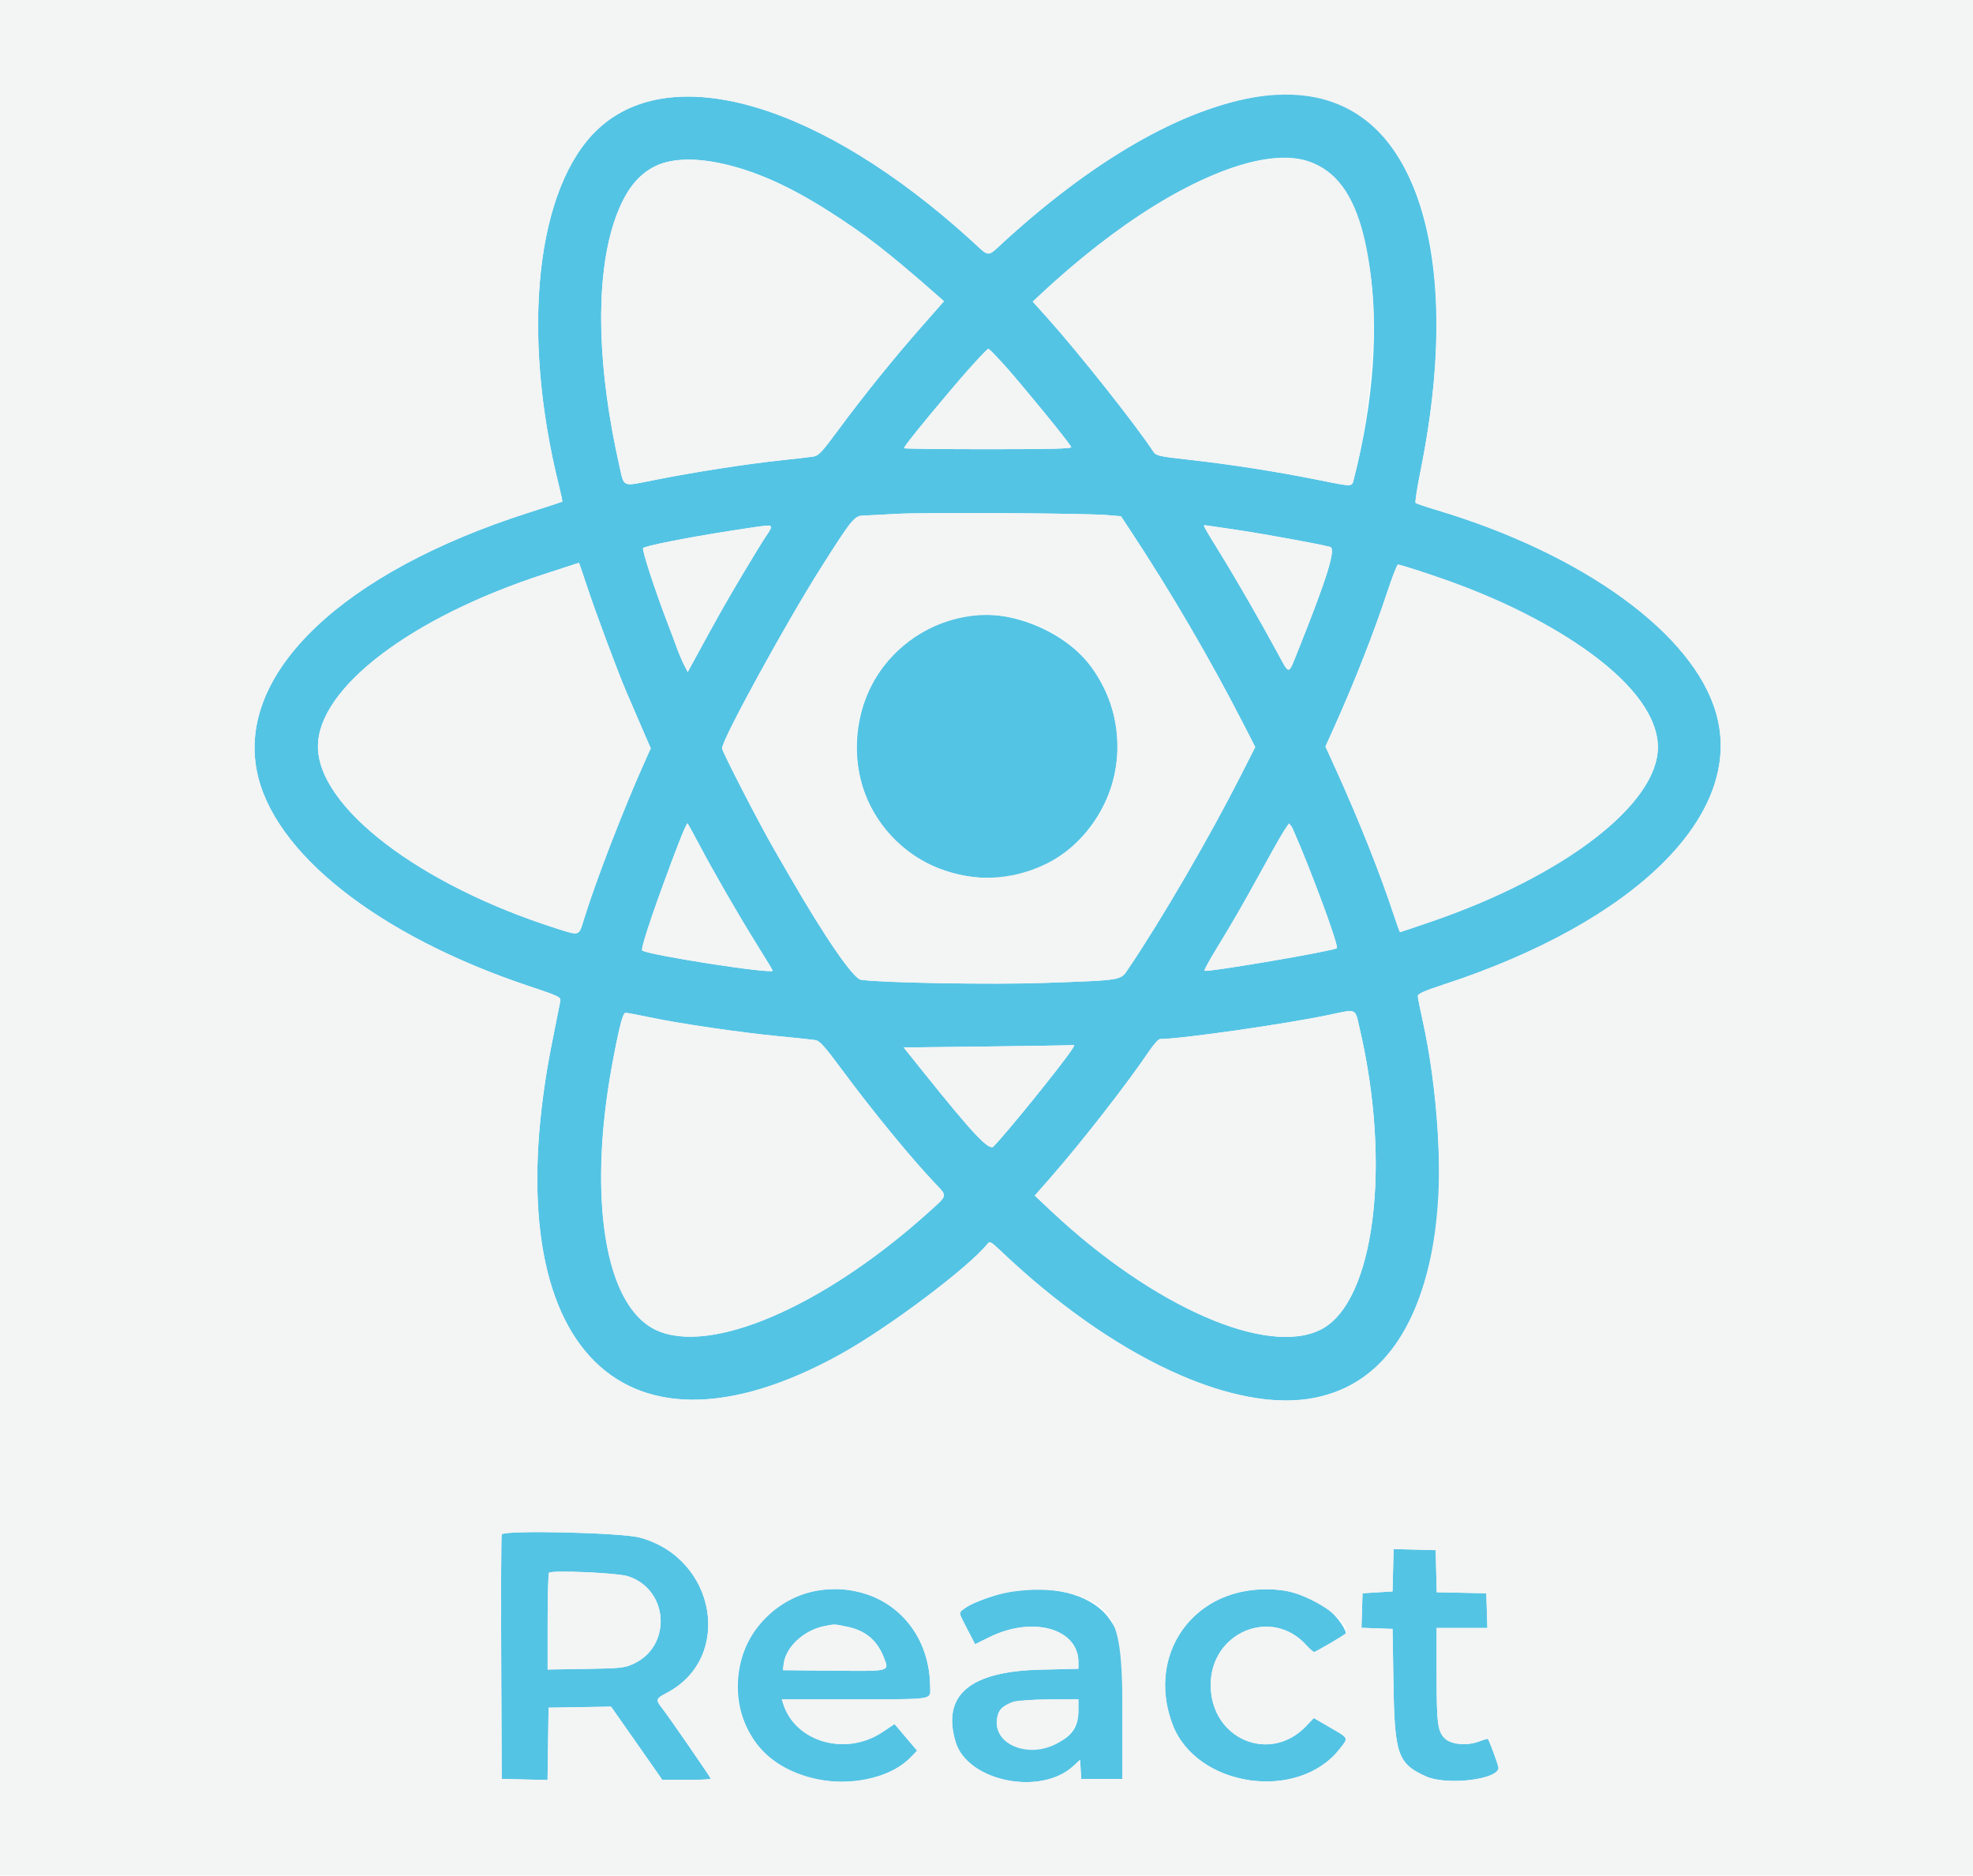
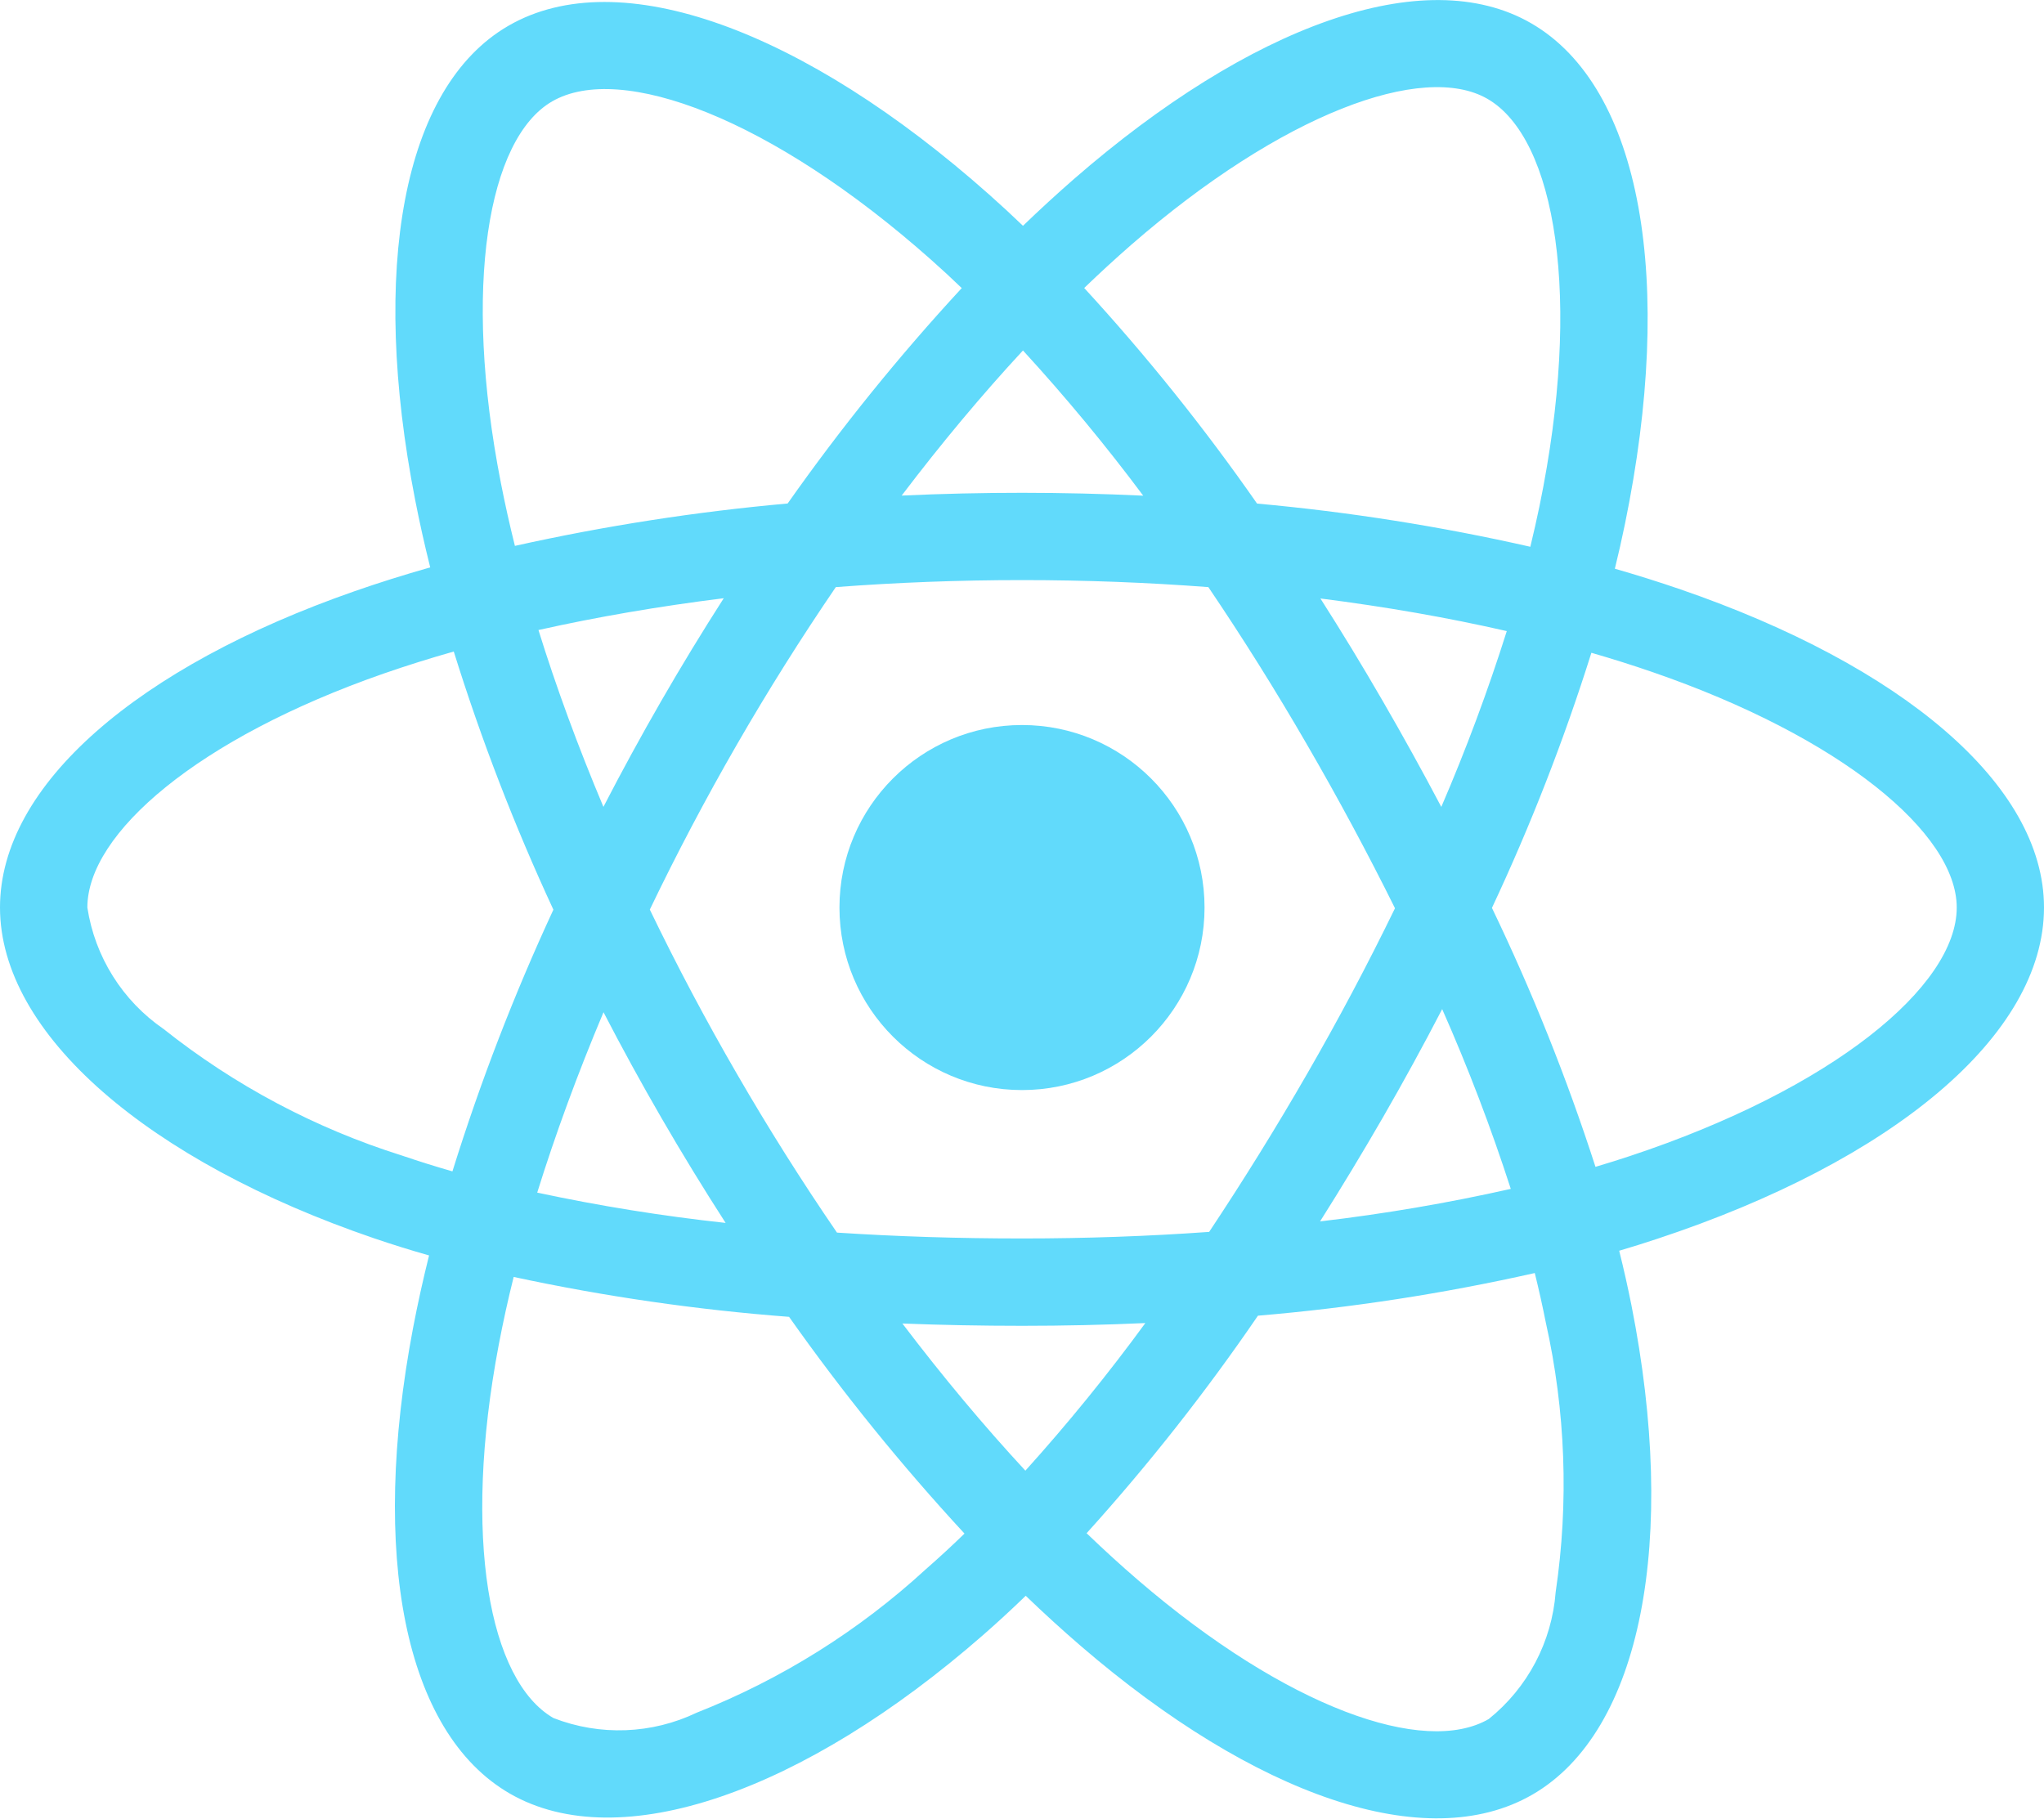
- <svg xmlns="http://www.w3.org/2000/svg" id="svg" version="1.1" viewBox="0 0 400 380.23">
-   <g id="svgg">
-     <path id="path0" d="M257.034 19.253 C 241.124 21.291,222.928 31.379,203.809 48.762 C 199.917 52.300,200.856 52.321,196.765 48.607 C 166.469 21.107,136.393 12.126,121.322 26.080 C 108.719 37.748,105.489 67.165,113.359 98.618 C 113.770 100.263,114.056 101.650,113.993 101.700 C 113.930 101.749,110.843 102.761,107.133 103.947 C 69.533 115.970,48.134 136.316,52.067 156.305 C 55.319 172.835,76.587 189.658,107.159 199.885 C 113.540 202.020,113.742 202.119,113.574 203.041 C 113.479 203.564,112.796 206.987,112.057 210.646 C 99.685 271.875,125.022 299.646,170.368 274.561 C 180.133 269.159,196.460 256.887,200.262 252.091 C 200.648 251.604,201.010 251.803,202.734 253.446 C 225.540 275.186,250.268 286.729,266.730 283.321 C 279.928 280.588,288.049 269.338,291.057 249.620 C 292.640 239.240,291.472 220.508,288.379 206.698 C 287.869 204.422,287.452 202.277,287.452 201.933 C 287.452 201.465,288.728 200.889,292.484 199.663 C 331.659 186.873,353.643 165.114,347.966 144.749 C 343.454 128.562,321.070 112.273,291.065 103.341 C 288.973 102.719,287.144 102.097,286.998 101.960 C 286.853 101.823,287.309 98.861,288.012 95.378 C 297.696 47.367,284.808 15.695,257.034 19.253 M264.549 32.481 C 278.133 36.097,282.667 65.561,274.486 97.053 C 274.038 98.776,274.566 98.767,266.699 97.188 C 258.635 95.569,249.234 94.110,240.880 93.181 C 234.962 92.523,234.374 92.390,233.846 91.587 C 230.199 86.038,218.522 71.311,212.226 64.318 L 209.370 61.146 210.674 59.928 C 231.624 40.347,253.065 29.424,264.549 32.481 M144.912 32.878 C 157.320 35.054,171.480 43.499,189.700 59.589 L 191.377 61.070 186.713 66.371 C 181.118 72.730,174.855 80.504,169.818 87.344 C 166.645 91.653,165.944 92.396,164.903 92.560 C 164.235 92.665,161.122 93.025,157.985 93.360 C 151.060 94.101,140.643 95.728,132.718 97.307 C 125.945 98.656,126.584 98.925,125.543 94.297 C 121.161 74.810,120.693 57.827,124.213 46.014 C 127.611 34.607,133.492 30.875,144.912 32.878 M204.018 74.430 C 207.013 77.778,216.555 89.522,217.171 90.618 C 217.361 90.957,213.306 91.065,200.346 91.065 C 190.954 91.065,183.270 90.975,183.270 90.866 C 183.270 90.051,199.687 70.722,200.380 70.722 C 200.557 70.722,202.194 72.391,204.018 74.430 M224.371 104.418 L 227.259 104.655 228.924 107.175 C 237.359 119.941,245.344 133.606,252.261 147.112 L 254.481 151.448 251.514 157.299 C 245.237 169.672,235.568 186.292,228.858 196.241 C 227.113 198.828,227.997 198.671,211.851 199.261 C 201.379 199.644,178.525 199.252,174.514 198.620 C 172.999 198.381,167.240 190.023,160.273 177.947 C 159.610 176.797,158.083 174.159,156.881 172.085 C 153.964 167.053,146.388 152.338,146.388 151.705 C 146.388 149.933,159.254 126.435,166.410 115.137 C 172.671 105.253,173.226 104.569,175.025 104.518 C 175.900 104.493,178.926 104.339,181.749 104.176 C 187.349 103.852,219.713 104.036,224.371 104.418 M156.274 106.871 C 156.274 107.094,155.787 107.993,155.193 108.867 C 154.598 109.741,152.460 113.233,150.442 116.627 C 147.070 122.297,145.728 124.673,141.065 133.231 L 139.428 136.235 138.682 134.780 C 138.271 133.980,137.624 132.457,137.244 131.396 C 136.863 130.336,135.927 127.842,135.164 125.856 C 132.797 119.693,130.131 111.490,130.375 111.121 C 130.663 110.686,139.398 108.961,148.289 107.583 C 156.198 106.357,156.274 106.351,156.274 106.871 M250.760 107.426 C 256.440 108.271,267.808 110.351,269.677 110.887 C 270.901 111.238,269.058 117.171,263.106 132.034 C 261.131 136.965,261.481 136.948,258.935 132.239 C 255.563 126.001,250.314 116.907,247.096 111.727 C 244.405 107.394,243.893 106.464,244.202 106.464 C 244.254 106.464,247.205 106.897,250.760 107.426 M119.028 118.916 C 120.763 124.173,125.109 135.838,126.925 140.114 C 127.547 141.578,128.927 144.786,129.993 147.243 L 131.930 151.710 130.943 153.897 C 126.598 163.521,120.880 178.312,118.374 186.407 C 117.313 189.835,117.595 189.748,112.647 188.170 C 85.031 179.363,64.459 163.636,64.459 151.331 C 64.459 139.487,83.329 125.137,110.456 116.352 C 116.845 114.283,117.262 114.147,117.364 114.098 C 117.399 114.082,118.148 116.250,119.028 118.916 M287.223 115.568 C 316.598 125.070,336.164 139.451,336.117 151.506 C 336.072 163.031,317.152 177.582,290.173 186.841 C 286.756 188.014,283.904 188.973,283.836 188.973 C 283.768 188.973,283.164 187.305,282.492 185.266 C 279.769 176.997,275.476 166.216,270.836 155.995 L 268.724 151.344 270.648 147.060 C 274.652 138.143,278.573 128.144,281.235 120.065 C 282.250 116.984,283.233 114.460,283.421 114.456 C 283.608 114.452,285.319 114.952,287.223 115.568 M195.817 124.953 C 167.278 130.459,166.007 170.499,194.159 177.225 C 218.043 182.932,235.792 155.730,221.415 135.451 C 216.137 128.006,204.572 123.264,195.817 124.953 M141.743 171.198 C 144.894 177.143,149.612 185.318,153.429 191.445 C 155.203 194.292,156.654 196.698,156.654 196.790 C 156.654 197.541,131.078 193.562,130.189 192.673 C 129.699 192.183,138.711 166.920,139.376 166.920 C 139.431 166.920,140.496 168.845,141.743 171.198 M262.408 168.726 C 266.039 177.090,271.439 191.806,271.027 192.217 C 270.467 192.777,244.592 197.190,244.195 196.793 C 244.094 196.693,245.085 194.850,246.397 192.697 C 250.255 186.365,251.450 184.289,256.362 175.392 C 261.559 165.979,261.327 166.235,262.408 168.726 M275.663 208.546 C 282.146 236.347,278.621 263.915,267.871 269.489 C 256.989 275.131,233.701 264.906,212.974 245.385 L 209.787 242.384 213.089 238.615 C 219.360 231.457,228.444 219.793,233.022 213.023 C 233.906 211.716,234.878 210.646,235.182 210.646 C 239.348 210.646,260.635 207.604,269.392 205.757 C 275.214 204.529,274.670 204.287,275.663 208.546 M131.838 206.263 C 137.879 207.533,150.138 209.328,157.795 210.063 C 161.245 210.394,164.587 210.748,165.222 210.848 C 166.196 211.002,167.065 211.961,170.809 217.017 C 176.910 225.255,184.569 234.602,189.449 239.766 C 192.150 242.625,192.251 242.169,188.088 245.908 C 166.827 265.005,143.811 274.869,132.872 269.573 C 122.776 264.686,119.152 243.086,123.975 216.540 C 125.388 208.764,126.264 205.323,126.831 205.323 C 127.124 205.323,129.378 205.746,131.838 206.263 M217.308 212.780 C 215.253 215.916,204.000 229.821,201.400 232.437 C 200.510 233.331,197.182 229.798,187.341 217.507 L 183.217 212.357 199.879 212.161 C 209.042 212.053,216.859 211.925,217.249 211.876 C 217.927 211.791,217.929 211.831,217.308 212.780 M101.713 311.077 C 101.603 311.363,101.558 322.633,101.613 336.122 L 101.711 360.646 106.361 360.753 L 111.010 360.860 111.113 353.529 L 111.217 346.198 117.549 346.094 L 123.881 345.990 126.894 350.276 C 128.552 352.634,130.890 355.974,132.090 357.700 L 134.273 360.837 139.190 360.837 C 141.894 360.837,144.106 360.734,144.106 360.609 C 144.106 360.370,135.615 348.060,134.257 346.331 C 132.884 344.583,132.947 344.363,135.152 343.213 C 148.721 336.134,145.228 315.895,129.716 311.713 C 125.942 310.696,102.066 310.153,101.713 311.077 M282.427 318.334 L 282.319 322.624 279.278 322.814 L 276.236 323.004 276.127 326.505 L 276.018 330.007 279.168 330.117 L 282.319 330.228 282.510 341.635 C 282.744 355.706,283.414 357.579,289.126 360.141 C 293.310 362.018,303.802 360.769,303.802 358.394 C 303.802 357.934,302.040 353.117,301.655 352.526 C 301.607 352.452,300.791 352.687,299.843 353.049 C 297.470 353.956,294.256 353.684,292.962 352.468 C 291.467 351.064,291.259 349.474,291.257 339.449 L 291.255 330.038 296.402 330.038 L 301.549 330.038 301.440 326.521 L 301.331 323.004 296.305 322.898 L 291.279 322.792 291.172 318.525 L 291.065 314.259 286.800 314.151 L 282.535 314.044 282.427 318.334 M127.304 319.550 C 135.601 322.200,136.295 333.750,128.372 337.331 C 126.582 338.140,125.810 338.220,118.726 338.335 L 111.027 338.459 111.027 328.799 C 111.027 323.485,111.155 319.007,111.312 318.848 C 111.872 318.277,125.143 318.860,127.304 319.550 M165.906 322.418 C 147.264 325.313,143.419 351.186,160.456 359.093 C 168.444 362.800,179.635 361.461,184.696 356.192 L 185.933 354.906 183.644 352.206 L 181.354 349.507 178.938 351.127 C 171.485 356.125,161.189 353.172,158.768 345.342 L 158.504 344.487 173.318 344.487 C 189.764 344.487,188.606 344.684,188.580 341.889 C 188.459 329.218,178.299 320.493,165.906 322.418 M206.358 322.435 C 201.660 323.015,194.291 325.943,194.548 327.127 C 194.582 327.283,195.303 328.743,196.150 330.370 L 197.689 333.329 200.651 331.873 C 209.406 327.568,218.631 330.175,218.631 336.954 L 218.631 338.307 210.932 338.492 C 196.577 338.837,190.917 343.652,193.730 353.126 C 196.102 361.114,210.905 364.167,217.588 358.046 L 218.976 356.774 219.089 358.710 L 219.202 360.646 223.384 360.646 L 227.567 360.646 227.567 347.529 C 227.567 332.906,227.424 331.845,224.980 328.299 C 221.800 323.684,214.601 321.417,206.358 322.435 M253.232 322.446 C 240.099 324.286,232.887 336.926,237.728 349.620 C 242.566 362.308,263.075 365.342,271.549 354.624 C 273.434 352.239,273.526 352.454,269.683 350.224 L 266.362 348.297 264.776 349.953 C 257.408 357.642,245.480 352.508,245.451 341.635 C 245.421 330.919,257.797 325.727,264.826 333.506 C 265.583 334.345,266.321 334.976,266.466 334.911 C 267.709 334.347,272.666 331.418,272.832 331.149 C 272.949 330.960,272.521 330.044,271.882 329.115 C 268.286 323.888,261.151 321.337,253.232 322.446 M171.742 329.786 C 175.559 330.586,177.882 332.575,179.272 336.234 C 180.269 338.859,180.481 338.808,168.986 338.695 L 158.745 338.593 158.865 337.452 C 159.232 333.972,162.888 330.520,167.110 329.668 C 169.227 329.241,169.128 329.238,171.742 329.786 M218.631 346.901 C 218.631 350.058,217.384 351.910,214.213 353.461 C 208.604 356.205,202.091 353.936,202.091 349.237 C 202.091 345.568,204.336 344.584,212.833 344.526 L 218.631 344.487 218.631 346.901 " stroke="none" fill="#54c4e4" fill-rule="evenodd" />
-     <path id="path1" d="M0.000 190.114 L 0.000 380.228 200.000 380.228 L 400.000 380.228 400.000 190.114 L 400.000 0.000 200.000 0.000 L 0.000 0.000 0.000 190.114 M268.441 20.172 C 288.653 25.748,296.204 54.763,288.012 95.378 C 287.309 98.861,286.853 101.823,286.998 101.960 C 287.144 102.097,288.973 102.719,291.065 103.341 C 321.070 112.273,343.454 128.562,347.966 144.749 C 353.643 165.114,331.659 186.873,292.484 199.663 C 288.728 200.889,287.452 201.465,287.452 201.933 C 287.452 202.277,287.869 204.422,288.379 206.698 C 290.954 218.195,292.176 231.745,291.598 242.395 C 290.112 269.797,278.286 284.915,259.125 283.908 C 242.801 283.049,222.005 271.815,202.734 253.446 C 201.010 251.803,200.648 251.604,200.262 252.091 C 196.460 256.887,180.133 269.159,170.368 274.561 C 125.022 299.646,99.685 271.875,112.057 210.646 C 112.796 206.987,113.479 203.564,113.574 203.041 C 113.742 202.119,113.540 202.020,107.159 199.885 C 76.587 189.658,55.319 172.835,52.067 156.305 C 48.134 136.316,69.533 115.970,107.133 103.947 C 110.843 102.761,113.930 101.749,113.993 101.700 C 114.056 101.650,113.770 100.263,113.359 98.618 C 105.489 67.165,108.719 37.748,121.322 26.080 C 136.393 12.126,166.469 21.107,196.765 48.607 C 200.856 52.321,199.917 52.300,203.809 48.762 C 228.539 26.278,252.367 15.737,268.441 20.172 M254.753 32.698 C 242.101 35.446,226.667 44.980,210.674 59.928 L 209.370 61.146 212.226 64.318 C 218.522 71.311,230.199 86.038,233.846 91.587 C 234.374 92.390,234.962 92.523,240.880 93.181 C 249.234 94.110,258.635 95.569,266.699 97.188 C 274.566 98.767,274.038 98.776,274.486 97.053 C 277.257 86.388,278.998 69.841,278.331 60.510 C 276.716 37.910,269.569 29.480,254.753 32.698 M135.136 32.854 C 122.181 35.999,118.187 61.582,125.543 94.297 C 126.584 98.925,125.945 98.656,132.718 97.307 C 140.643 95.728,151.060 94.101,157.985 93.360 C 161.122 93.025,164.235 92.665,164.903 92.560 C 165.944 92.396,166.645 91.653,169.818 87.344 C 174.855 80.504,181.118 72.730,186.713 66.371 L 191.377 61.070 189.700 59.589 C 179.943 50.973,175.374 47.435,168.165 42.915 C 154.826 34.551,142.992 30.947,135.136 32.854 M196.240 75.000 C 192.479 79.214,183.270 90.479,183.270 90.866 C 183.270 90.975,190.954 91.065,200.346 91.065 C 213.306 91.065,217.361 90.957,217.171 90.618 C 215.812 88.200,201.062 70.722,200.380 70.722 C 200.203 70.722,198.340 72.647,196.240 75.000 M181.749 104.176 C 178.926 104.339,175.900 104.493,175.025 104.518 C 173.226 104.569,172.671 105.253,166.410 115.137 C 159.254 126.435,146.388 149.933,146.388 151.705 C 146.388 152.338,153.964 167.053,156.881 172.085 C 158.083 174.159,159.610 176.797,160.273 177.947 C 167.240 190.023,172.999 198.381,174.514 198.620 C 178.525 199.252,201.379 199.644,211.851 199.261 C 227.997 198.671,227.113 198.828,228.858 196.241 C 235.568 186.292,245.237 169.672,251.514 157.299 L 254.481 151.448 252.261 147.112 C 245.344 133.606,237.359 119.941,228.924 107.175 L 227.259 104.655 224.371 104.418 C 219.713 104.036,187.349 103.852,181.749 104.176 M148.289 107.583 C 139.398 108.961,130.663 110.686,130.375 111.121 C 130.131 111.490,132.797 119.693,135.164 125.856 C 135.927 127.842,136.863 130.336,137.244 131.396 C 137.624 132.457,138.271 133.980,138.682 134.780 L 139.428 136.235 141.065 133.231 C 145.728 124.673,147.070 122.297,150.442 116.627 C 152.460 113.233,154.598 109.741,155.193 108.867 C 157.096 106.069,157.533 106.151,148.289 107.583 M244.106 106.689 C 244.106 106.813,245.452 109.080,247.096 111.727 C 250.314 116.907,255.563 126.001,258.935 132.239 C 261.481 136.948,261.131 136.965,263.106 132.034 C 269.058 117.171,270.901 111.238,269.677 110.887 C 267.808 110.351,256.440 108.271,250.760 107.426 C 243.303 106.316,244.106 106.405,244.106 106.689 M116.920 114.255 C 116.711 114.325,113.802 115.268,110.456 116.352 C 83.329 125.137,64.459 139.487,64.459 151.331 C 64.459 163.636,85.031 179.363,112.647 188.170 C 117.595 189.748,117.313 189.835,118.374 186.407 C 120.880 178.312,126.598 163.521,130.943 153.897 L 131.930 151.710 129.993 147.243 C 128.927 144.786,127.547 141.578,126.925 140.114 C 125.109 135.838,120.763 124.173,119.028 118.916 C 118.148 116.250,117.399 114.082,117.364 114.098 C 117.329 114.115,117.129 114.185,116.920 114.255 M281.235 120.065 C 278.573 128.144,274.652 138.143,270.648 147.060 L 268.724 151.344 270.836 155.995 C 275.476 166.216,279.769 176.997,282.492 185.266 C 283.164 187.305,283.768 188.973,283.836 188.973 C 283.904 188.973,286.756 188.014,290.173 186.841 C 317.152 177.582,336.072 163.031,336.117 151.506 C 336.160 140.511,318.516 126.524,293.411 117.652 C 289.412 116.238,283.813 114.448,283.421 114.456 C 283.233 114.460,282.250 116.984,281.235 120.065 M207.795 125.853 C 233.164 133.770,232.624 170.103,207.034 177.018 C 190.185 181.571,173.630 168.841,173.630 151.331 C 173.630 133.518,190.956 120.598,207.795 125.853 M137.278 171.931 C 133.347 181.797,129.773 192.257,130.189 192.673 C 131.078 193.562,156.654 197.541,156.654 196.790 C 156.654 196.698,155.203 194.292,153.429 191.445 C 149.612 185.318,144.894 177.143,141.743 171.198 C 140.496 168.845,139.431 166.920,139.376 166.920 C 139.320 166.920,138.376 169.175,137.278 171.931 M256.362 175.392 C 251.450 184.289,250.255 186.365,246.397 192.697 C 245.085 194.850,244.094 196.693,244.195 196.793 C 244.592 197.190,270.467 192.777,271.027 192.217 C 271.618 191.627,262.130 166.900,261.325 166.932 C 261.161 166.938,258.928 170.745,256.362 175.392 M269.392 205.757 C 260.635 207.604,239.348 210.646,235.182 210.646 C 234.878 210.646,233.906 211.716,233.022 213.023 C 228.444 219.793,219.360 231.457,213.089 238.615 L 209.787 242.384 212.974 245.385 C 233.701 264.906,256.989 275.131,267.871 269.489 C 278.621 263.915,282.146 236.347,275.663 208.546 C 274.670 204.287,275.214 204.529,269.392 205.757 M125.517 208.840 C 118.701 239.516,121.685 264.158,132.872 269.573 C 143.811 274.869,166.827 265.005,188.088 245.908 C 192.251 242.169,192.150 242.625,189.449 239.766 C 184.569 234.602,176.910 225.255,170.809 217.017 C 167.065 211.961,166.196 211.002,165.222 210.848 C 164.587 210.748,161.245 210.394,157.795 210.063 C 150.138 209.328,137.879 207.533,131.838 206.263 C 129.378 205.746,127.124 205.323,126.831 205.323 C 126.469 205.323,126.048 206.448,125.517 208.840 M199.879 212.161 L 183.217 212.357 187.341 217.507 C 197.182 229.798,200.510 233.331,201.400 232.437 C 204.000 229.821,215.253 215.916,217.308 212.780 C 217.929 211.831,217.927 211.791,217.249 211.876 C 216.859 211.925,209.042 212.053,199.879 212.161 M129.716 311.713 C 145.228 315.895,148.721 336.134,135.152 343.213 C 132.947 344.363,132.884 344.583,134.257 346.331 C 135.615 348.060,144.106 360.370,144.106 360.609 C 144.106 360.734,141.894 360.837,139.190 360.837 L 134.273 360.837 132.090 357.700 C 130.890 355.974,128.552 352.634,126.894 350.276 L 123.881 345.990 117.549 346.094 L 111.217 346.198 111.113 353.529 L 111.010 360.860 106.361 360.753 L 101.711 360.646 101.613 336.122 C 101.558 322.633,101.603 311.363,101.713 311.077 C 102.066 310.153,125.942 310.696,129.716 311.713 M291.172 318.525 L 291.279 322.792 296.305 322.898 L 301.331 323.004 301.440 326.521 L 301.549 330.038 296.402 330.038 L 291.255 330.038 291.257 339.449 C 291.259 349.474,291.467 351.064,292.962 352.468 C 294.256 353.684,297.470 353.956,299.843 353.049 C 300.791 352.687,301.607 352.452,301.655 352.526 C 302.040 353.117,303.802 357.934,303.802 358.394 C 303.802 360.769,293.310 362.018,289.126 360.141 C 283.414 357.579,282.744 355.706,282.510 341.635 L 282.319 330.228 279.168 330.117 L 276.018 330.007 276.127 326.505 L 276.236 323.004 279.278 322.814 L 282.319 322.624 282.427 318.334 L 282.535 314.044 286.800 314.151 L 291.065 314.259 291.172 318.525 M111.312 318.848 C 111.155 319.007,111.027 323.485,111.027 328.799 L 111.027 338.459 118.726 338.335 C 125.810 338.220,126.582 338.140,128.372 337.331 C 136.295 333.750,135.601 322.200,127.304 319.550 C 125.143 318.860,111.872 318.277,111.312 318.848 M175.856 323.258 C 183.585 325.812,188.495 333.003,188.580 341.889 C 188.606 344.684,189.764 344.487,173.318 344.487 L 158.504 344.487 158.768 345.342 C 161.189 353.172,171.485 356.125,178.938 351.127 L 181.354 349.507 183.644 352.206 L 185.933 354.906 184.696 356.192 C 176.993 364.211,159.247 362.338,152.902 352.837 C 142.346 337.029,157.692 317.254,175.856 323.258 M217.741 323.240 C 226.209 325.855,227.567 329.211,227.567 347.529 L 227.567 360.646 223.384 360.646 L 219.202 360.646 219.089 358.710 L 218.976 356.774 217.588 358.046 C 210.905 364.167,196.102 361.114,193.730 353.126 C 190.917 343.652,196.577 338.837,210.932 338.492 L 218.631 338.307 218.631 336.954 C 218.631 330.175,209.406 327.568,200.651 331.873 L 197.689 333.329 196.150 330.370 C 194.213 326.648,194.225 327.022,196.008 325.800 C 200.819 322.503,211.340 321.264,217.741 323.240 M260.177 322.440 C 265.922 323.271,274.186 328.958,272.832 331.149 C 272.666 331.418,267.709 334.347,266.466 334.911 C 266.321 334.976,265.583 334.345,264.826 333.506 C 257.797 325.727,245.421 330.919,245.451 341.635 C 245.480 352.508,257.408 357.642,264.776 349.953 L 266.362 348.297 269.683 350.224 C 273.526 352.454,273.434 352.239,271.549 354.624 C 263.075 365.342,242.566 362.308,237.728 349.620 C 231.870 334.259,243.611 320.045,260.177 322.440 M167.110 329.668 C 162.888 330.520,159.232 333.972,158.865 337.452 L 158.745 338.593 168.986 338.695 C 180.481 338.808,180.269 338.859,179.272 336.234 C 177.882 332.575,175.559 330.586,171.742 329.786 C 169.128 329.238,169.227 329.241,167.110 329.668 M205.654 344.933 C 201.116 346.143,200.812 351.594,205.158 353.802 C 210.811 356.674,218.631 352.669,218.631 346.901 L 218.631 344.487 212.833 344.526 C 209.644 344.548,206.413 344.731,205.654 344.933 " stroke="none" fill="#f3f4f4" fill-rule="evenodd" />
-   </g>
+ <svg xmlns="http://www.w3.org/2000/svg" id="Layer_1" data-name="Layer 1" viewBox="0 0 23 20.463">
+   <path d="M18.911,6.633h0q-.367-.126-.74-.233.062-.251.114-.505c.56-2.721.194-4.912-1.057-5.634-1.2-.692-3.162.03-5.144,1.754q-.293.256-.573.526-.187-.18-.381-.352C9.053.344,6.971-.433,5.721.29,4.522.984,4.167,3.045,4.671,5.623q.075.383.17.762c-.295.084-.579.173-.851.268C1.555,7.502,0,8.832,0,10.212c0,1.425,1.669,2.855,4.206,3.722q.308.105.622.194-.102.408-.181.821c-.481,2.534-.105,4.545,1.09,5.235,1.235.712,3.307-.02,5.325-1.784q.239-.209.48-.442.303.292.622.567c1.955,1.682,3.885,2.361,5.08,1.67,1.234-.714,1.635-2.875,1.114-5.505q-.06-.301-.138-.615.218-.064.428-.134C21.285,13.069,23,11.657,23,10.212,23,8.827,21.395,7.488,18.911,6.633ZM12.728,2.756C14.426,1.278,16.013.695,16.737,1.112h0c.77.444,1.07,2.235.586,4.584q-.048.23-.103.457a23.538,23.538,0,0,0-3.075-.486A23.081,23.081,0,0,0,12.2,3.241Q12.458,2.992,12.728,2.756ZM6.791,11.391q.312.603.652,1.19.347.599.722,1.181a20.922,20.922,0,0,1-2.12-.341C6.249,12.766,6.499,12.084,6.791,11.391ZM6.79,9.08c-.286-.679-.531-1.346-.731-1.99.656-.147,1.356-.267,2.085-.358q-.366.571-.705,1.159Q7.101,8.478,6.79,9.08Zm.522,1.156q.454-.945.978-1.854v0q.524-.909,1.115-1.775c.684-.052,1.385-.079,2.094-.079.712,0,1.414.027,2.098.079q.585.865,1.108,1.769.526.906.992,1.845-.461.948-.988,1.862h-0q-.523.908-1.103,1.78c-.682.049-1.388.074-2.106.074-.716,0-1.412-.022-2.082-.066q-.596-.87-1.124-1.783Q7.768,11.181,7.312,10.236Zm8.249,2.339q.347-.602.667-1.219h0a20.867,20.867,0,0,1,.772,2.023,20.852,20.852,0,0,1-2.146.366Q15.219,13.167,15.561,12.575Zm.658-3.493q-.319-.605-.662-1.197h0q-.337-.583-.699-1.15c.734.093,1.437.216,2.097.367A20.959,20.959,0,0,1,16.218,9.081ZM11.511,3.944a21.013,21.013,0,0,1,1.353,1.634q-1.358-.064-2.718-.001C10.593,4.988,11.051,4.44,11.511,3.944ZM6.213,1.141c.77-.445,2.471.19,4.264,1.782.115.102.23.208.345.319A23.545,23.545,0,0,0,8.863,5.666a24.008,24.008,0,0,0-3.069.477q-.088-.352-.158-.709v0C5.203,3.225,5.49,1.559,6.213,1.141ZM5.091,13.182q-.286-.082-.568-.178A8.324,8.324,0,0,1,1.841,11.58a2.031,2.031,0,0,1-.858-1.367c0-.837,1.249-1.906,3.331-2.632q.392-.136.792-.249a23.565,23.565,0,0,0,1.121,2.905A23.922,23.922,0,0,0,5.091,13.182ZM10.416,17.661a8.322,8.322,0,0,1-2.575,1.612h-0a2.03,2.03,0,0,1-1.613.061c-.726-.418-1.027-2.034-.616-4.2q.073-.384.168-.764a23.104,23.104,0,0,0,3.099.449,23.91,23.91,0,0,0,1.974,2.439Q10.64,17.465,10.416,17.661Zm1.122-1.111c-.466-.503-.93-1.058-1.384-1.656q.661.026,1.346.026.703,0,1.388-.031A20.894,20.894,0,0,1,11.538,16.55Zm5.967,1.367a2.03,2.03,0,0,1-.753,1.428c-.725.42-2.275-.126-3.947-1.564q-.287-.247-.578-.527a23.089,23.089,0,0,0,1.928-2.448,22.936,22.936,0,0,0,3.115-.48q.07.284.124.556h0A8.32,8.32,0,0,1,17.505,17.917Zm.834-4.907h-0c-.126.042-.255.082-.386.121a23.061,23.061,0,0,0-1.165-2.914,23.051,23.051,0,0,0,1.119-2.871c.235.068.464.14.684.216,2.128.733,3.427,1.816,3.427,2.651C22.018,11.101,20.615,12.256,18.339,13.01Z" fill="#61dafb" />
+   <path d="M11.5,8.159a2.054,2.054,0,1,1-2.054,2.054A2.054,2.054,0,0,1,11.5,8.159" fill="#61dafb" />
</svg>
